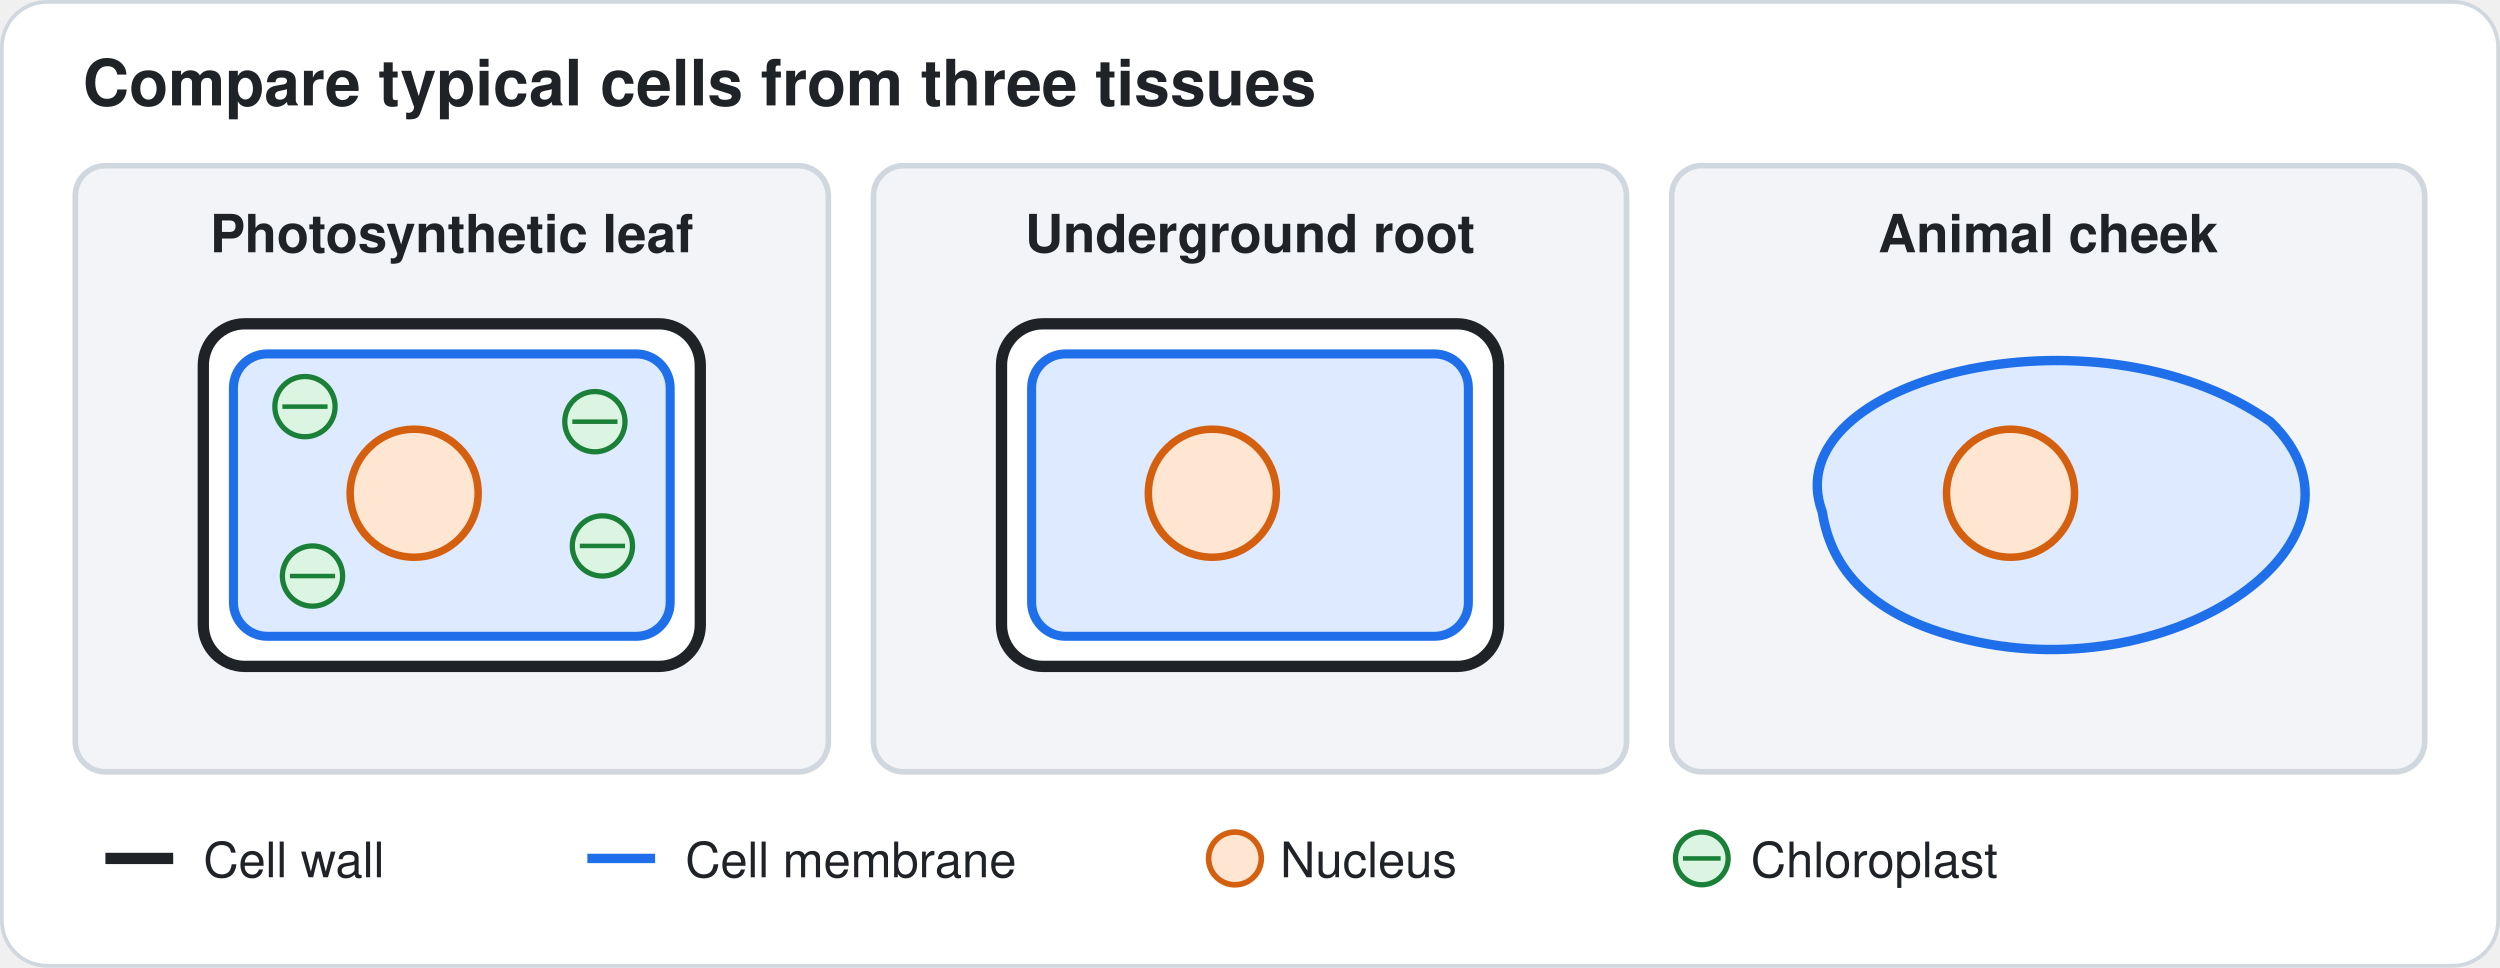
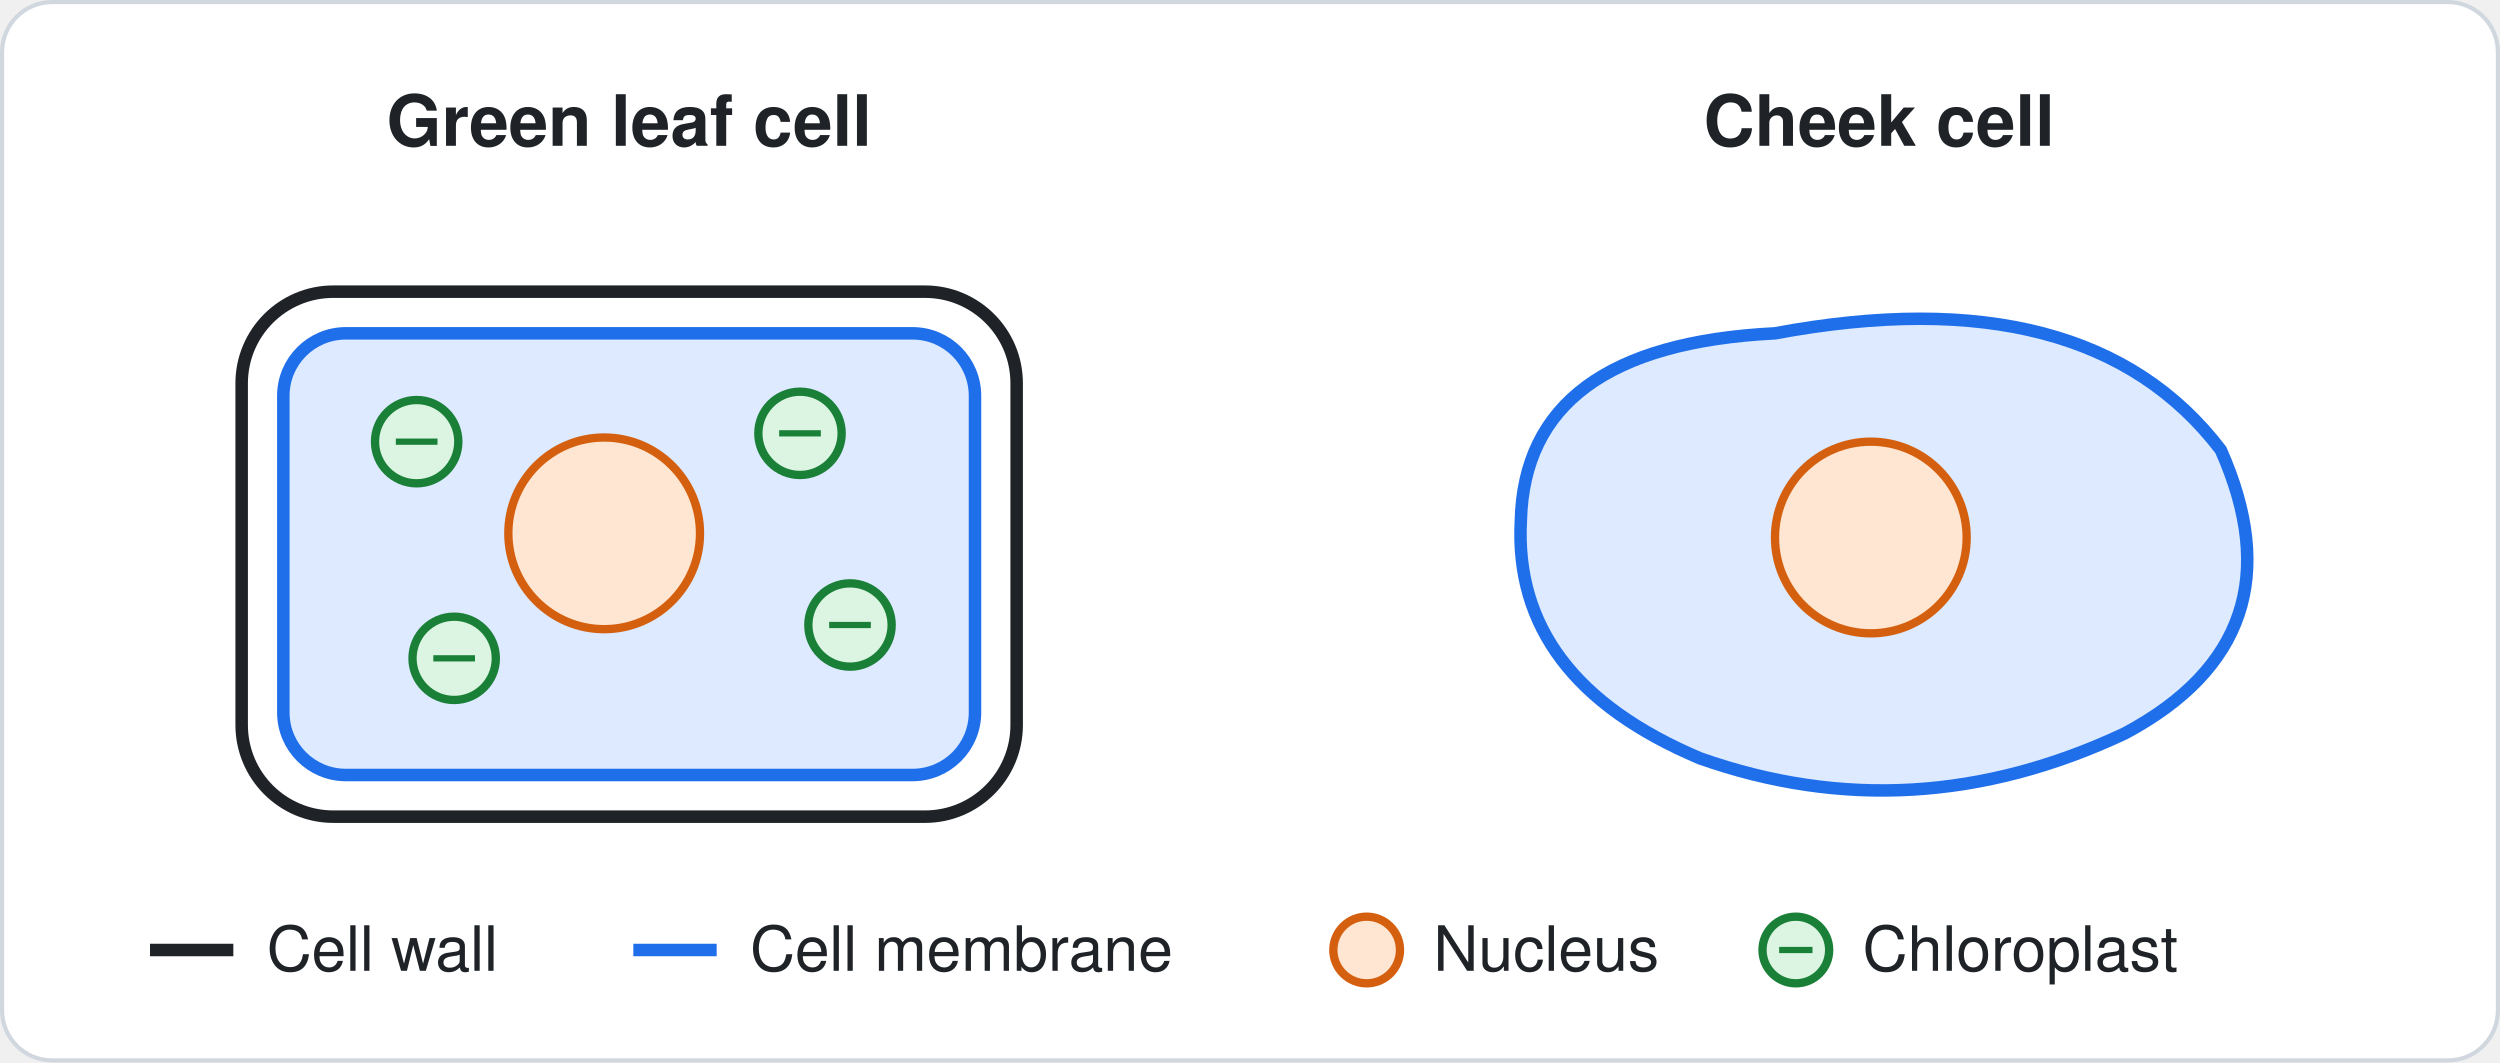
- <svg xmlns="http://www.w3.org/2000/svg" width="664" height="257" viewBox="0 0 664 257" role="img" font-family="-apple-system, 'Segoe UI', Helvetica, Arial, sans-serif">
+ <svg xmlns="http://www.w3.org/2000/svg" width="600" height="255" viewBox="0 0 600 255" role="img" font-family="-apple-system, 'Segoe UI', Helvetica, Arial, sans-serif">
  <defs>
    <marker id="arrow" viewBox="0 0 10 10" refX="9" refY="5" markerWidth="7" markerHeight="7" orient="auto-start-reverse">
      <path d="M0,0 L10,5 L0,10 z" fill="#57606a" />
    </marker>
  </defs>
-   <rect x="0.5" y="0.5" width="663" height="256" rx="12" fill="#ffffff" stroke="#d0d7de" />
-   <text x="22.0" y="28.0" font-size="17" fill="#1f2328" text-anchor="start" font-weight="bold">Compare typical cells from three tissues</text>
-   <rect x="20.0" y="44.0" width="200.0" height="161.0" rx="8" fill="#f2f4f7" stroke="#d0d7de" stroke-width="1.5" />
-   <text x="120.0" y="67.0" font-size="14" fill="#1f2328" text-anchor="middle" font-weight="bold">Photosynthetic leaf</text>
-   <rect x="54.0" y="86.0" width="132.0" height="91.0" rx="11" fill="#ffffff" stroke="#1f2328" stroke-width="3" />
-   <rect x="62.0" y="94.0" width="116.0" height="75.0" rx="9" fill="#ddeaff" stroke="#1f6feb" stroke-width="2.4" />
-   <circle cx="110.0" cy="131.0" r="17.0" fill="#ffe6d2" stroke="#d4600f" stroke-width="2" />
-   <circle cx="81.0" cy="108.0" r="8.0" fill="#dcf5e3" stroke="#1a7f37" stroke-width="1.4" />
-   <line x1="75.0" y1="108.0" x2="87.0" y2="108.0" stroke="#1a7f37" stroke-width="1.2" />
-   <circle cx="158.0" cy="112.0" r="8.0" fill="#dcf5e3" stroke="#1a7f37" stroke-width="1.4" />
-   <line x1="152.0" y1="112.0" x2="164.0" y2="112.0" stroke="#1a7f37" stroke-width="1.2" />
-   <circle cx="160.0" cy="145.0" r="8.0" fill="#dcf5e3" stroke="#1a7f37" stroke-width="1.4" />
-   <line x1="154.0" y1="145.0" x2="166.0" y2="145.0" stroke="#1a7f37" stroke-width="1.2" />
-   <circle cx="83.0" cy="153.0" r="8.0" fill="#dcf5e3" stroke="#1a7f37" stroke-width="1.4" />
-   <line x1="77.0" y1="153.0" x2="89.0" y2="153.0" stroke="#1a7f37" stroke-width="1.2" />
-   <rect x="232.0" y="44.0" width="200.0" height="161.0" rx="8" fill="#f2f4f7" stroke="#d0d7de" stroke-width="1.5" />
-   <text x="332.0" y="67.0" font-size="14" fill="#1f2328" text-anchor="middle" font-weight="bold">Underground root</text>
-   <rect x="266.0" y="86.0" width="132.0" height="91.0" rx="11" fill="#ffffff" stroke="#1f2328" stroke-width="3" />
-   <rect x="274.0" y="94.0" width="116.0" height="75.0" rx="9" fill="#ddeaff" stroke="#1f6feb" stroke-width="2.4" />
-   <circle cx="322.0" cy="131.0" r="17.0" fill="#ffe6d2" stroke="#d4600f" stroke-width="2" />
-   <rect x="444.0" y="44.0" width="200.0" height="161.0" rx="8" fill="#f2f4f7" stroke="#d0d7de" stroke-width="1.5" />
-   <text x="544.0" y="67.0" font-size="14" fill="#1f2328" text-anchor="middle" font-weight="bold">Animal cheek</text>
-   <path d="M484,136 c-13,-35 72,-57 119,-24 c32,31 -25,71 -80,58 q-35,-8 -39,-34 Z" fill="#ddeaff" stroke="#1f6feb" stroke-width="2.5" stroke-linejoin="round" />
-   <circle cx="534.0" cy="131.0" r="17.0" fill="#ffe6d2" stroke="#d4600f" stroke-width="2" />
-   <line x1="28.0" y1="228.0" x2="46.0" y2="228.0" stroke="#1f2328" stroke-width="3" />
-   <text x="54.0" y="233.0" font-size="13" fill="#1f2328" text-anchor="start" font-weight="normal">Cell wall</text>
-   <line x1="156.0" y1="228.0" x2="174.0" y2="228.0" stroke="#1f6feb" stroke-width="2.5" />
-   <text x="182.0" y="233.0" font-size="13" fill="#1f2328" text-anchor="start" font-weight="normal">Cell membrane</text>
-   <circle cx="328.0" cy="228.0" r="7.0" fill="#ffe6d2" stroke="#d4600f" stroke-width="1.5" />
-   <text x="340.0" y="233.0" font-size="13" fill="#1f2328" text-anchor="start" font-weight="normal">Nucleus</text>
-   <circle cx="452.0" cy="228.0" r="7.0" fill="#dcf5e3" stroke="#1a7f37" stroke-width="1.4" />
-   <line x1="447.0" y1="228.0" x2="457.0" y2="228.0" stroke="#1a7f37" stroke-width="1.2" />
-   <text x="465.0" y="233.0" font-size="13" fill="#1f2328" text-anchor="start" font-weight="normal">Chloroplast</text>
+   <rect x="0.5" y="0.5" width="599" height="254" rx="12" fill="#ffffff" stroke="#d0d7de" />
+   <text x="151.0" y="35.0" font-size="17" fill="#1f2328" text-anchor="middle" font-weight="bold">Green leaf cell</text>
+   <text x="451.0" y="35.0" font-size="17" fill="#1f2328" text-anchor="middle" font-weight="bold">Cheek cell</text>
+   <rect x="58.0" y="70.0" width="186.0" height="126.0" rx="22" fill="#fff" stroke="#1f2328" stroke-width="3" />
+   <rect x="68.0" y="80.0" width="166.0" height="106.0" rx="15" fill="#ddeaff" stroke="#1f6feb" stroke-width="3" />
+   <path d="M365 125 Q366 83 426 80 Q501 66 533 108 Q553 153 510 176 Q459 200 408 182 Q363 163 365 125 Z" fill="#ddeaff" stroke="#1f6feb" stroke-width="3" stroke-linejoin="round" />
+   <circle cx="145.0" cy="128.0" r="23.0" fill="#ffe6d2" stroke="#d4600f" stroke-width="2" />
+   <circle cx="449.0" cy="129.0" r="23.0" fill="#ffe6d2" stroke="#d4600f" stroke-width="2" />
+   <circle cx="100.0" cy="106.0" r="10.0" fill="#dcf5e3" stroke="#1a7f37" stroke-width="2" />
+   <line x1="95.0" y1="106.0" x2="105.0" y2="106.0" stroke="#1a7f37" stroke-width="1.5" />
+   <circle cx="192.0" cy="104.0" r="10.0" fill="#dcf5e3" stroke="#1a7f37" stroke-width="2" />
+   <line x1="187.0" y1="104.0" x2="197.0" y2="104.0" stroke="#1a7f37" stroke-width="1.5" />
+   <circle cx="204.0" cy="150.0" r="10.0" fill="#dcf5e3" stroke="#1a7f37" stroke-width="2" />
+   <line x1="199.0" y1="150.0" x2="209.0" y2="150.0" stroke="#1a7f37" stroke-width="1.5" />
+   <circle cx="109.0" cy="158.0" r="10.0" fill="#dcf5e3" stroke="#1a7f37" stroke-width="2" />
+   <line x1="104.0" y1="158.0" x2="114.0" y2="158.0" stroke="#1a7f37" stroke-width="1.5" />
+   <line x1="36.0" y1="228.0" x2="56.0" y2="228.0" stroke="#1f2328" stroke-width="3" />
+   <text x="64.0" y="233.0" font-size="15" fill="#1f2328" text-anchor="start" font-weight="normal">Cell wall</text>
+   <line x1="152.0" y1="228.0" x2="172.0" y2="228.0" stroke="#1f6feb" stroke-width="3" />
+   <text x="180.0" y="233.0" font-size="15" fill="#1f2328" text-anchor="start" font-weight="normal">Cell membrane</text>
+   <circle cx="328.0" cy="228.0" r="8.0" fill="#ffe6d2" stroke="#d4600f" stroke-width="2" />
+   <text x="344.0" y="233.0" font-size="15" fill="#1f2328" text-anchor="start" font-weight="normal">Nucleus</text>
+   <circle cx="431.0" cy="228.0" r="8.0" fill="#dcf5e3" stroke="#1a7f37" stroke-width="2" />
+   <line x1="427.0" y1="228.0" x2="435.0" y2="228.0" stroke="#1a7f37" stroke-width="1.5" />
+   <text x="447.0" y="233.0" font-size="15" fill="#1f2328" text-anchor="start" font-weight="normal">Chloroplast</text>
</svg>
